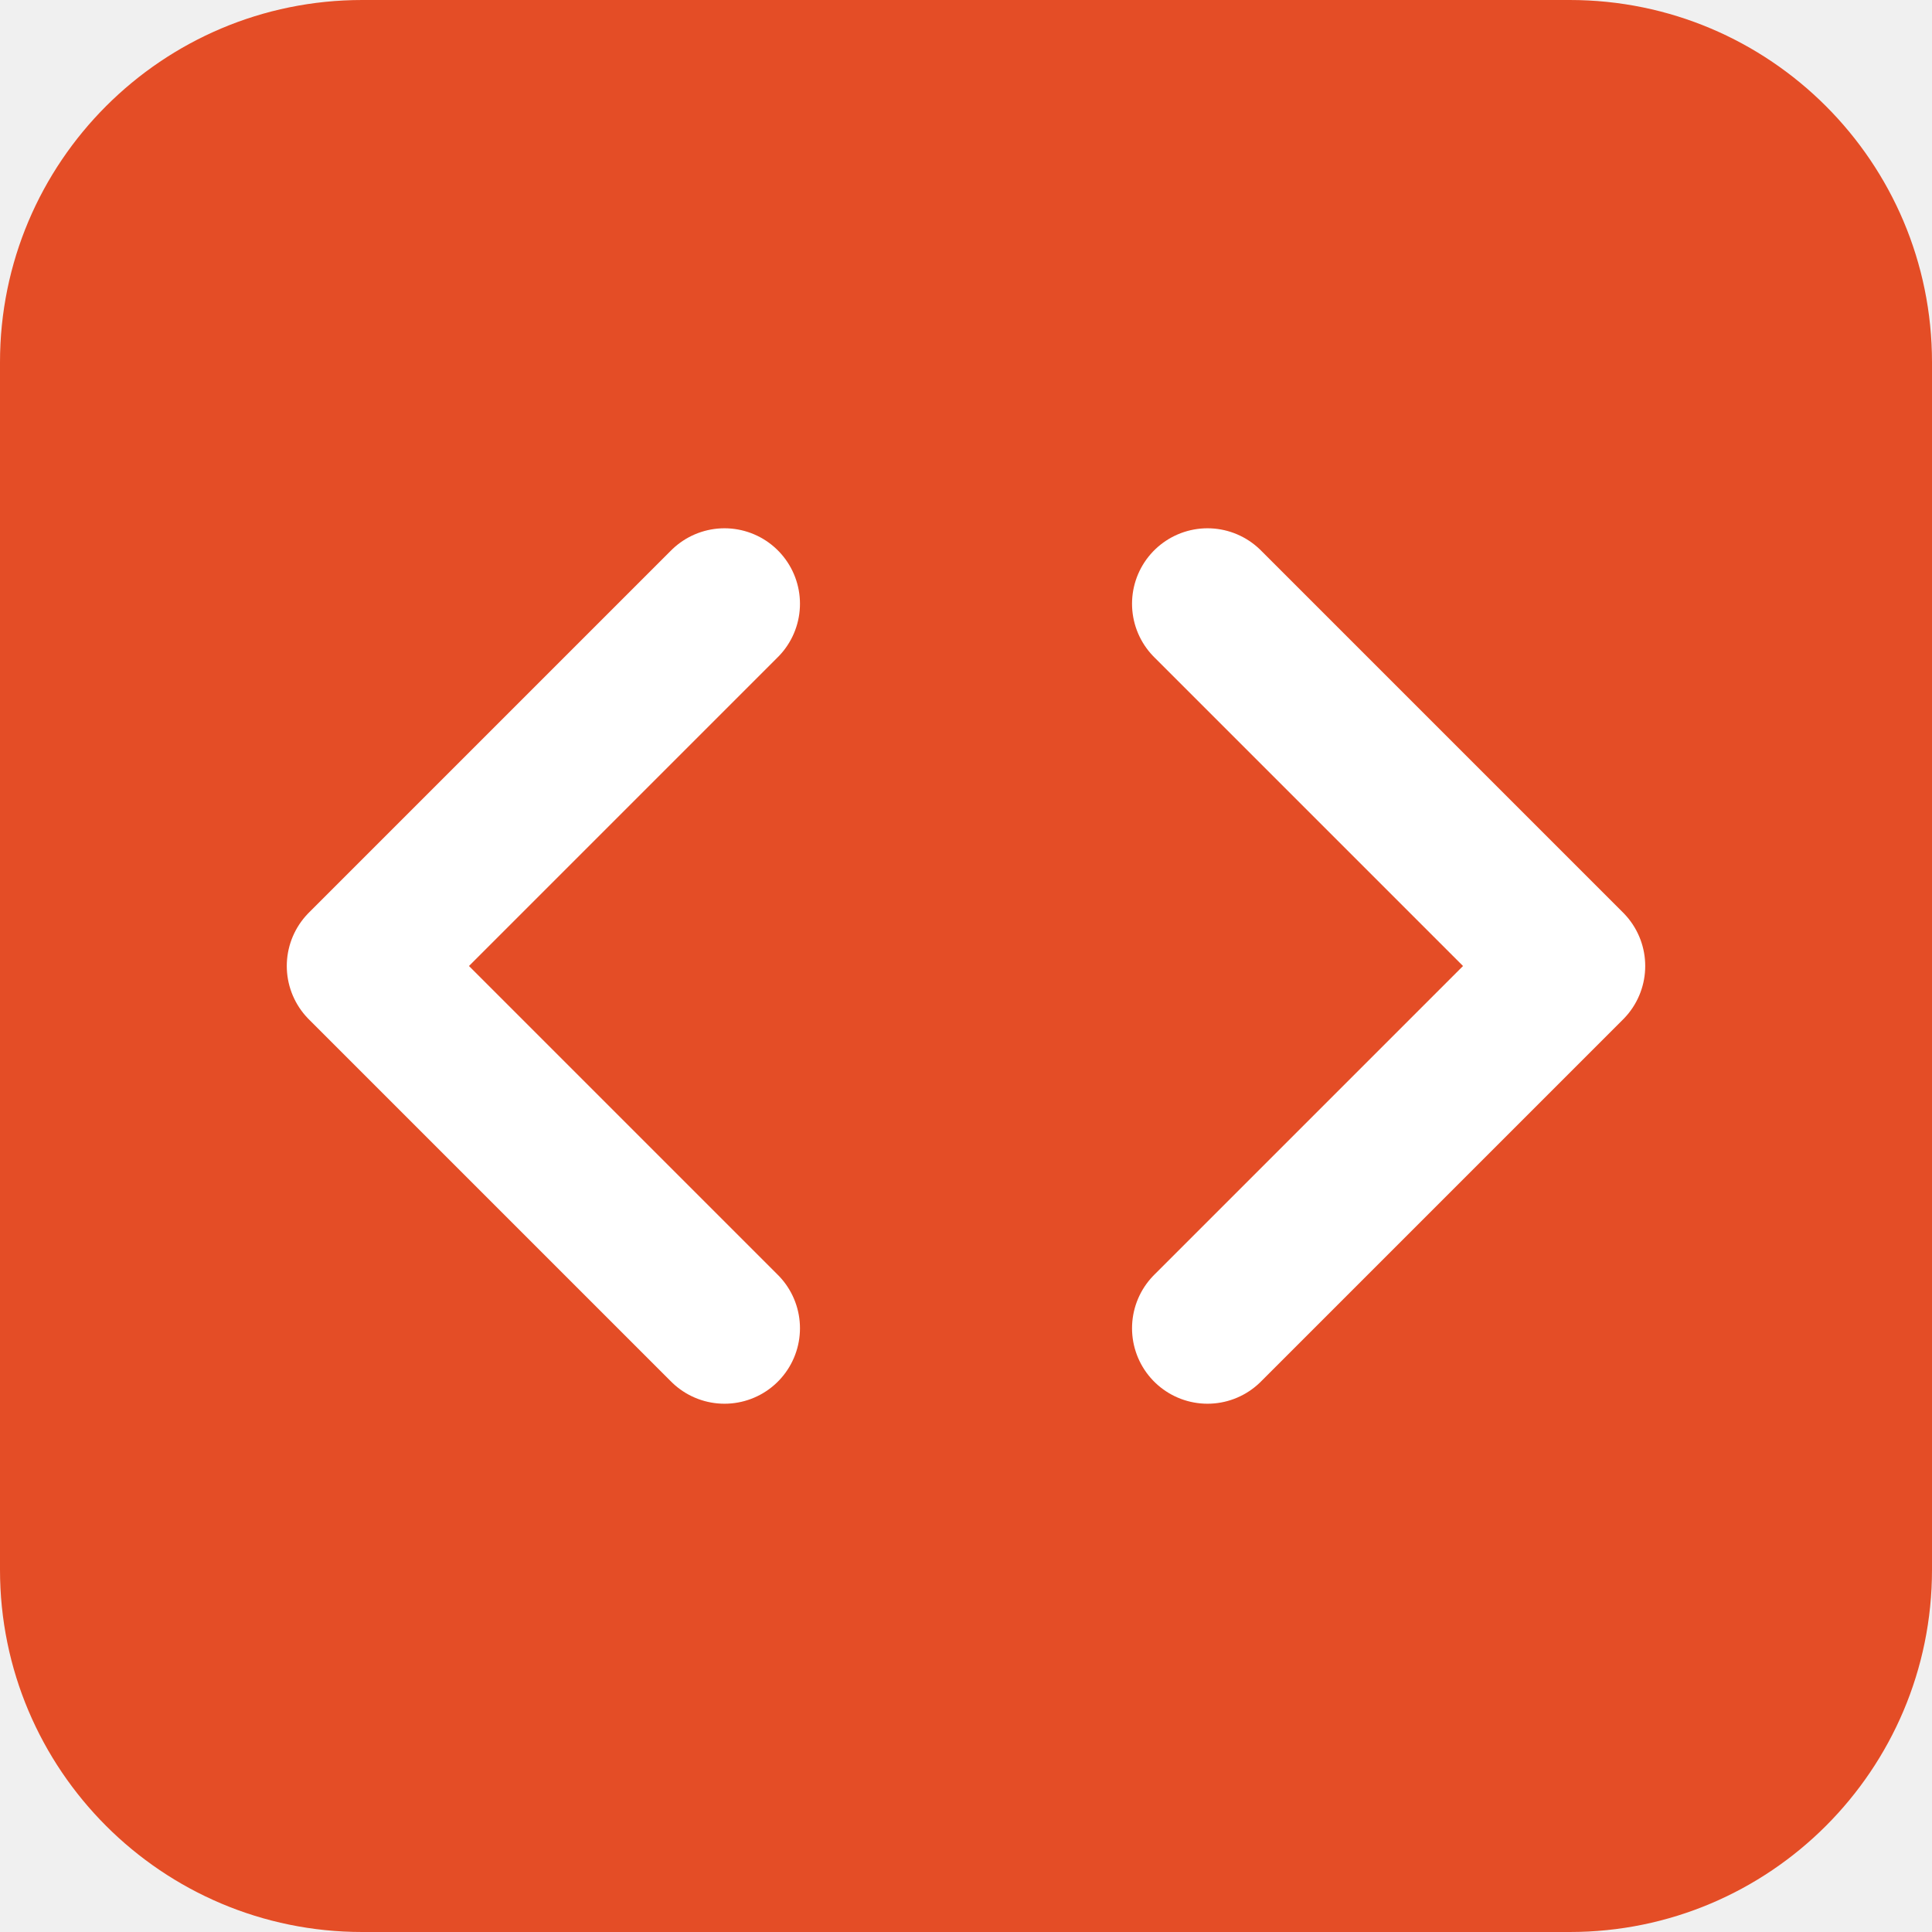
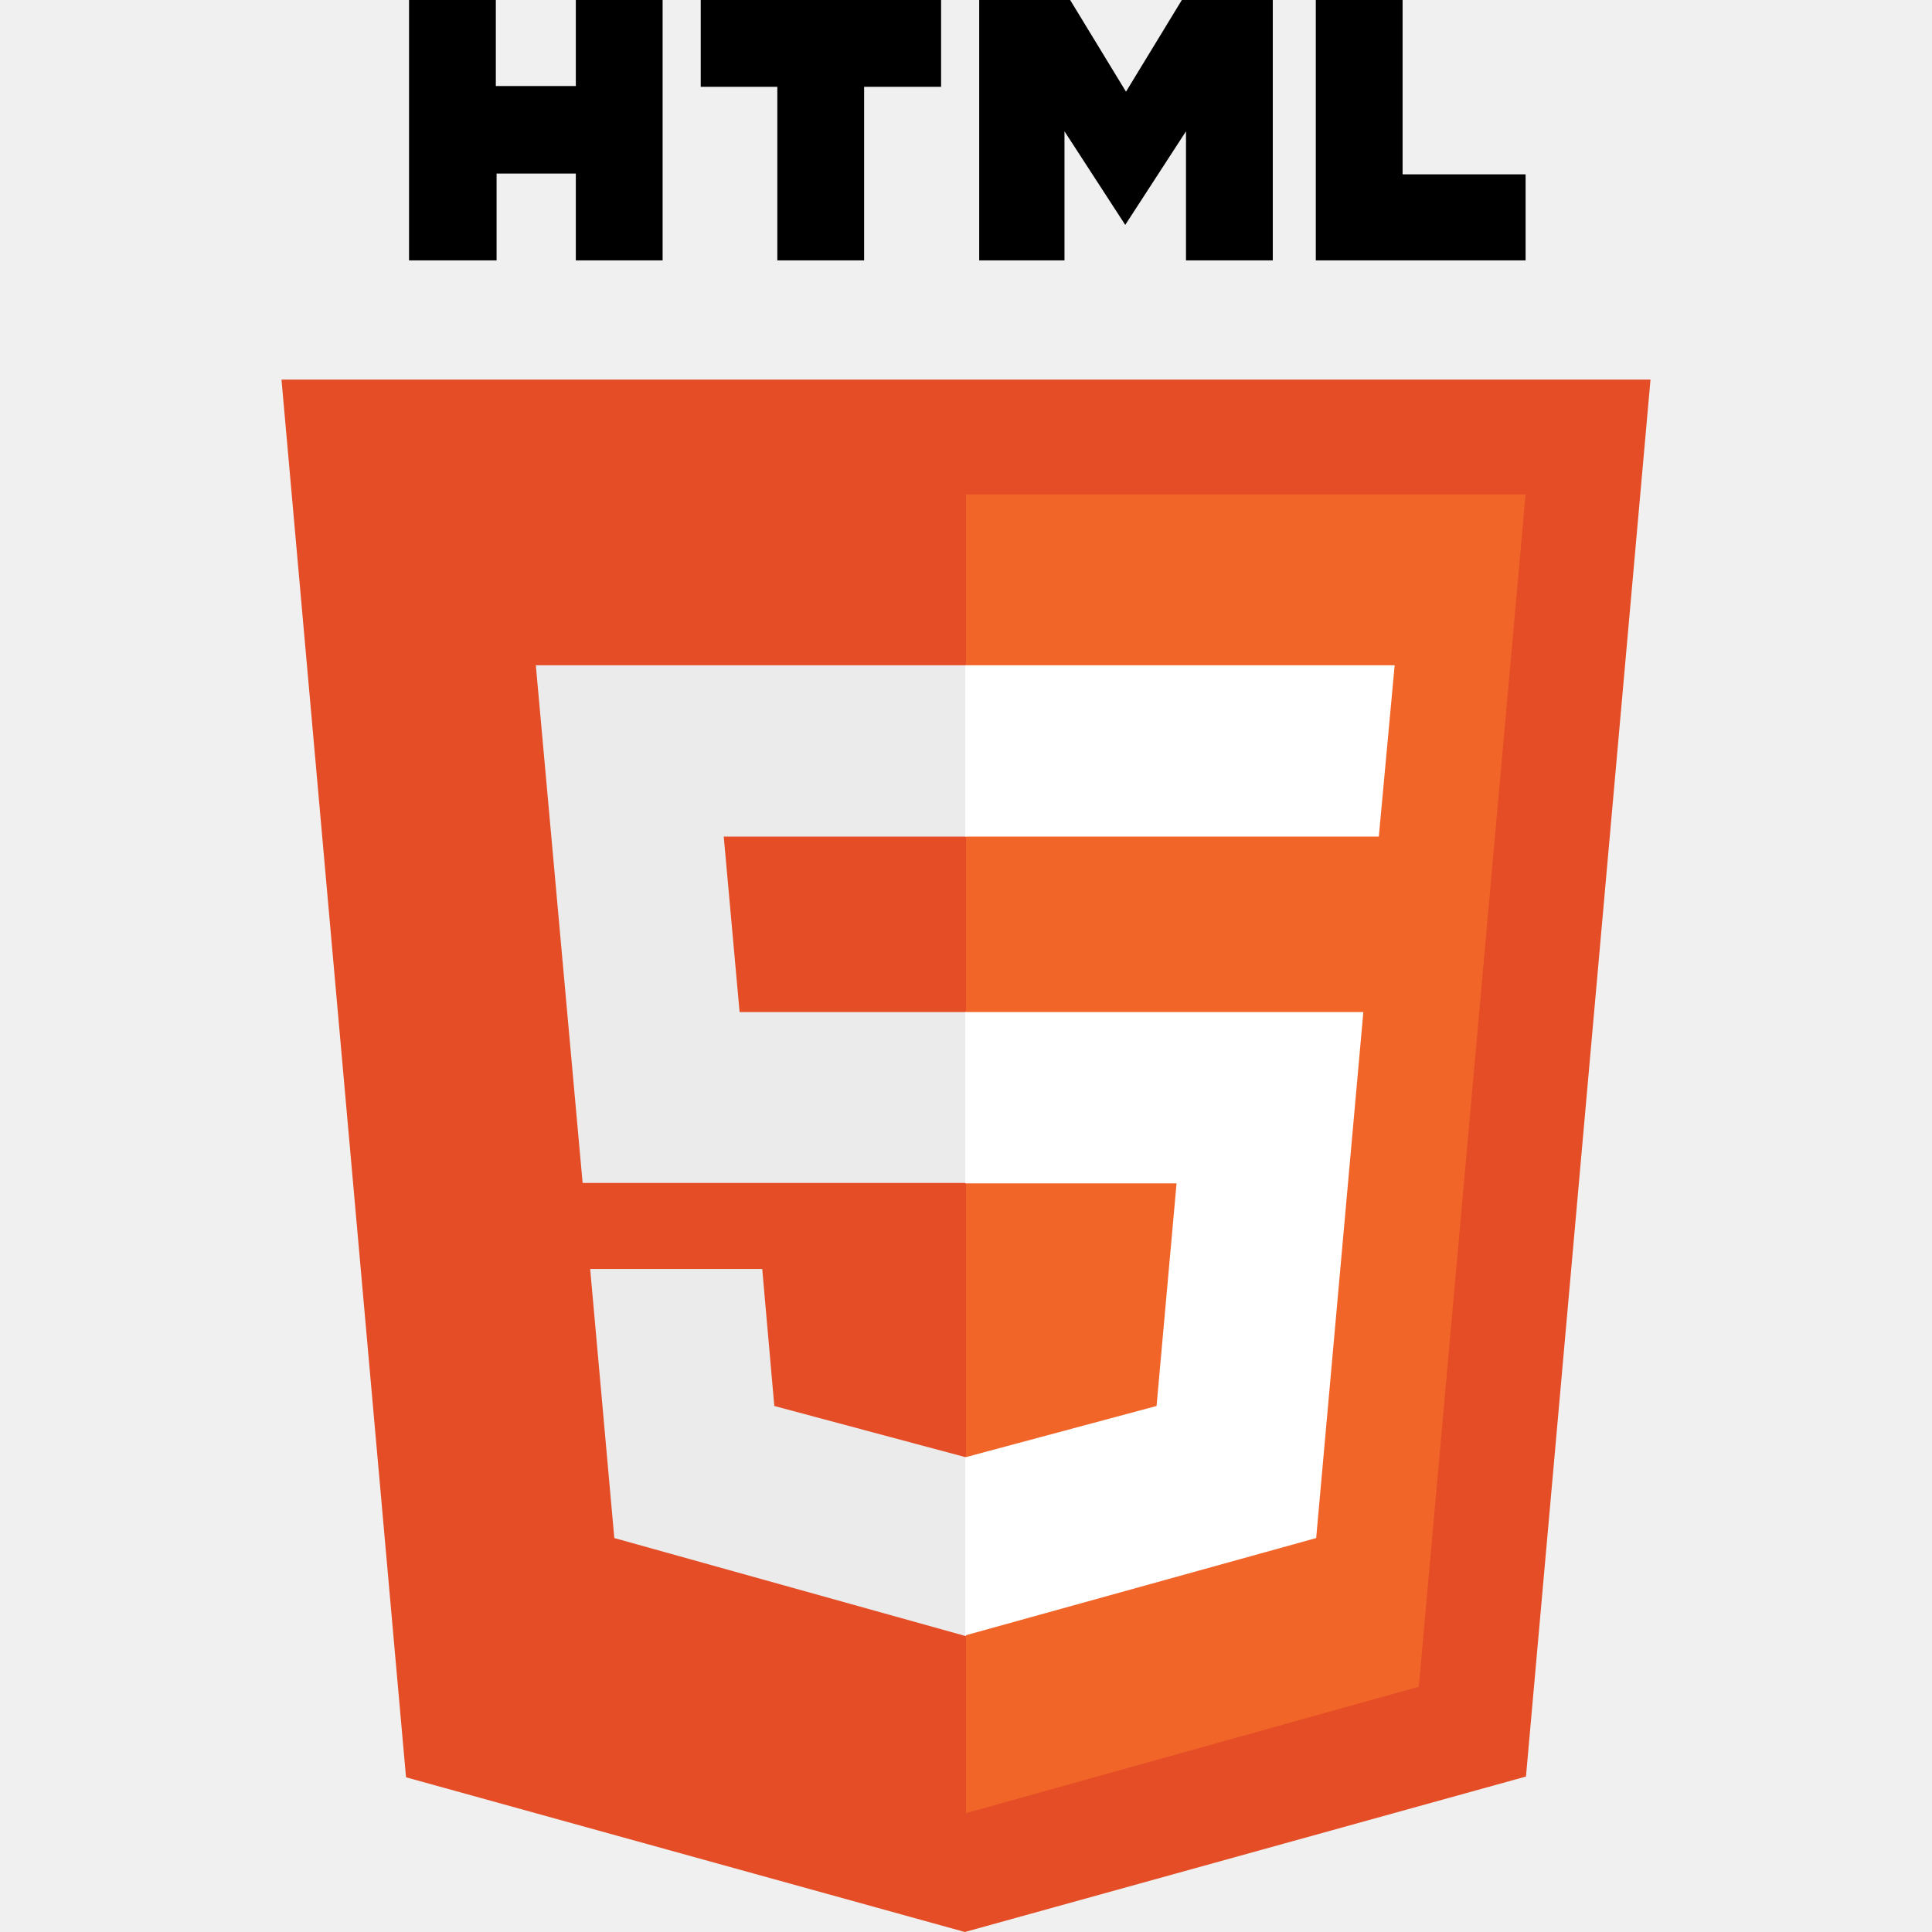
- <svg xmlns="http://www.w3.org/2000/svg" viewBox="0 0 32 32">
-   <rect width="32" height="32" rx="6" fill="#e44d26" />
-   <path d="M12 10 6 16l6 6M20 10l6 6-6 6" fill="none" stroke="#fff" stroke-width="2.5" stroke-linecap="round" stroke-linejoin="round" />
+ <svg xmlns="http://www.w3.org/2000/svg" viewBox="0 0 512 512">
+   <path d="M108.4 0h23v22.8h21.2V0h23v69h-23V46h-21v23h-23.2M206 23h-20.3V0h63.7v23H229v46h-23M259.5 0h24.1l14.8 24.3L313.2 0h24.1v69h-23V34.8l-16.1 24.8l-16.1-24.8v34.2h-22.6M348.7 0h23v46.2h32.6V69h-55.6" />
+   <path fill="#e44d26" d="M107.6 471l-33-370.4h362.8l-33 370.2L255.7 512" />
+   <path fill="#f16529" d="M256 480.5V131H404.3L376 447" />
+   <path fill="#ebebeb" d="M142 176.3h114v45.4h-64.2l4.2 46.5h60v45.3H154.4M156.4 336.3H202l3.2 36.3 50.8 13.6v47.4l-93.2-26" />
+   <path fill="#fff" d="M369.6 176.3H255.8v45.4h109.6M361.3 268.2H255.8v45.4h56l-5.3 59-50.7 13.6v47.2l93-25.8" />
</svg>
